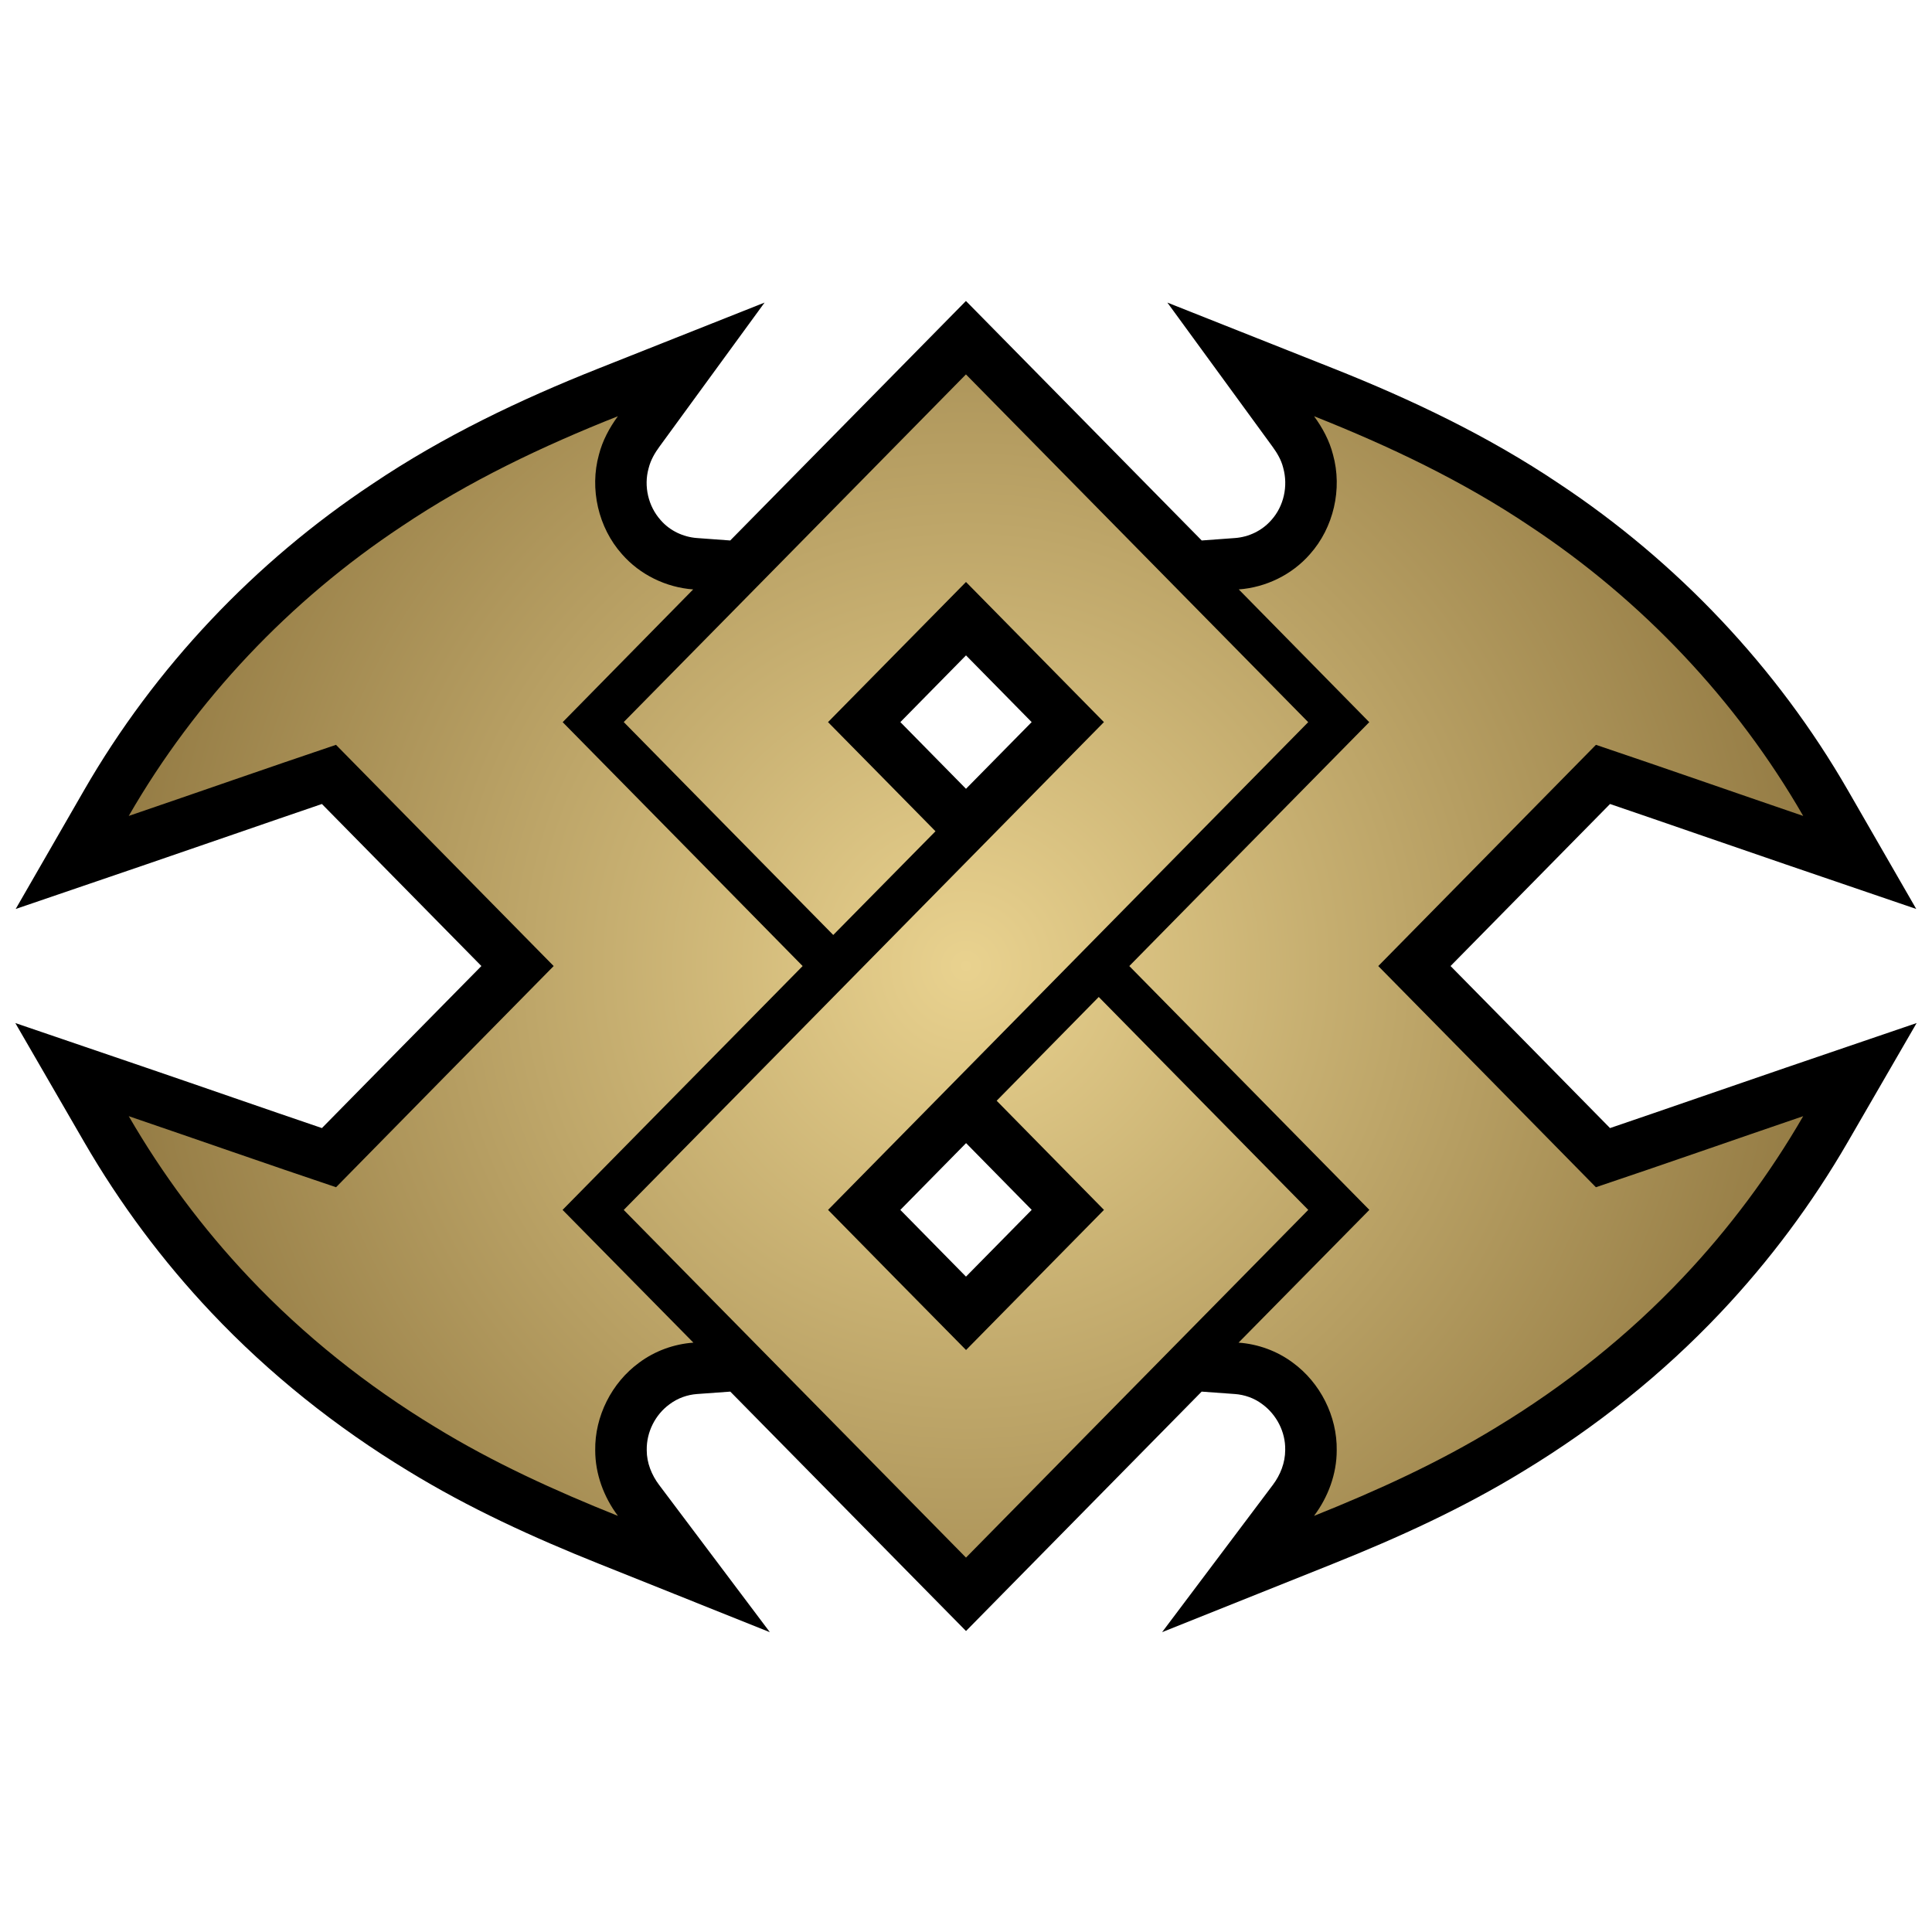
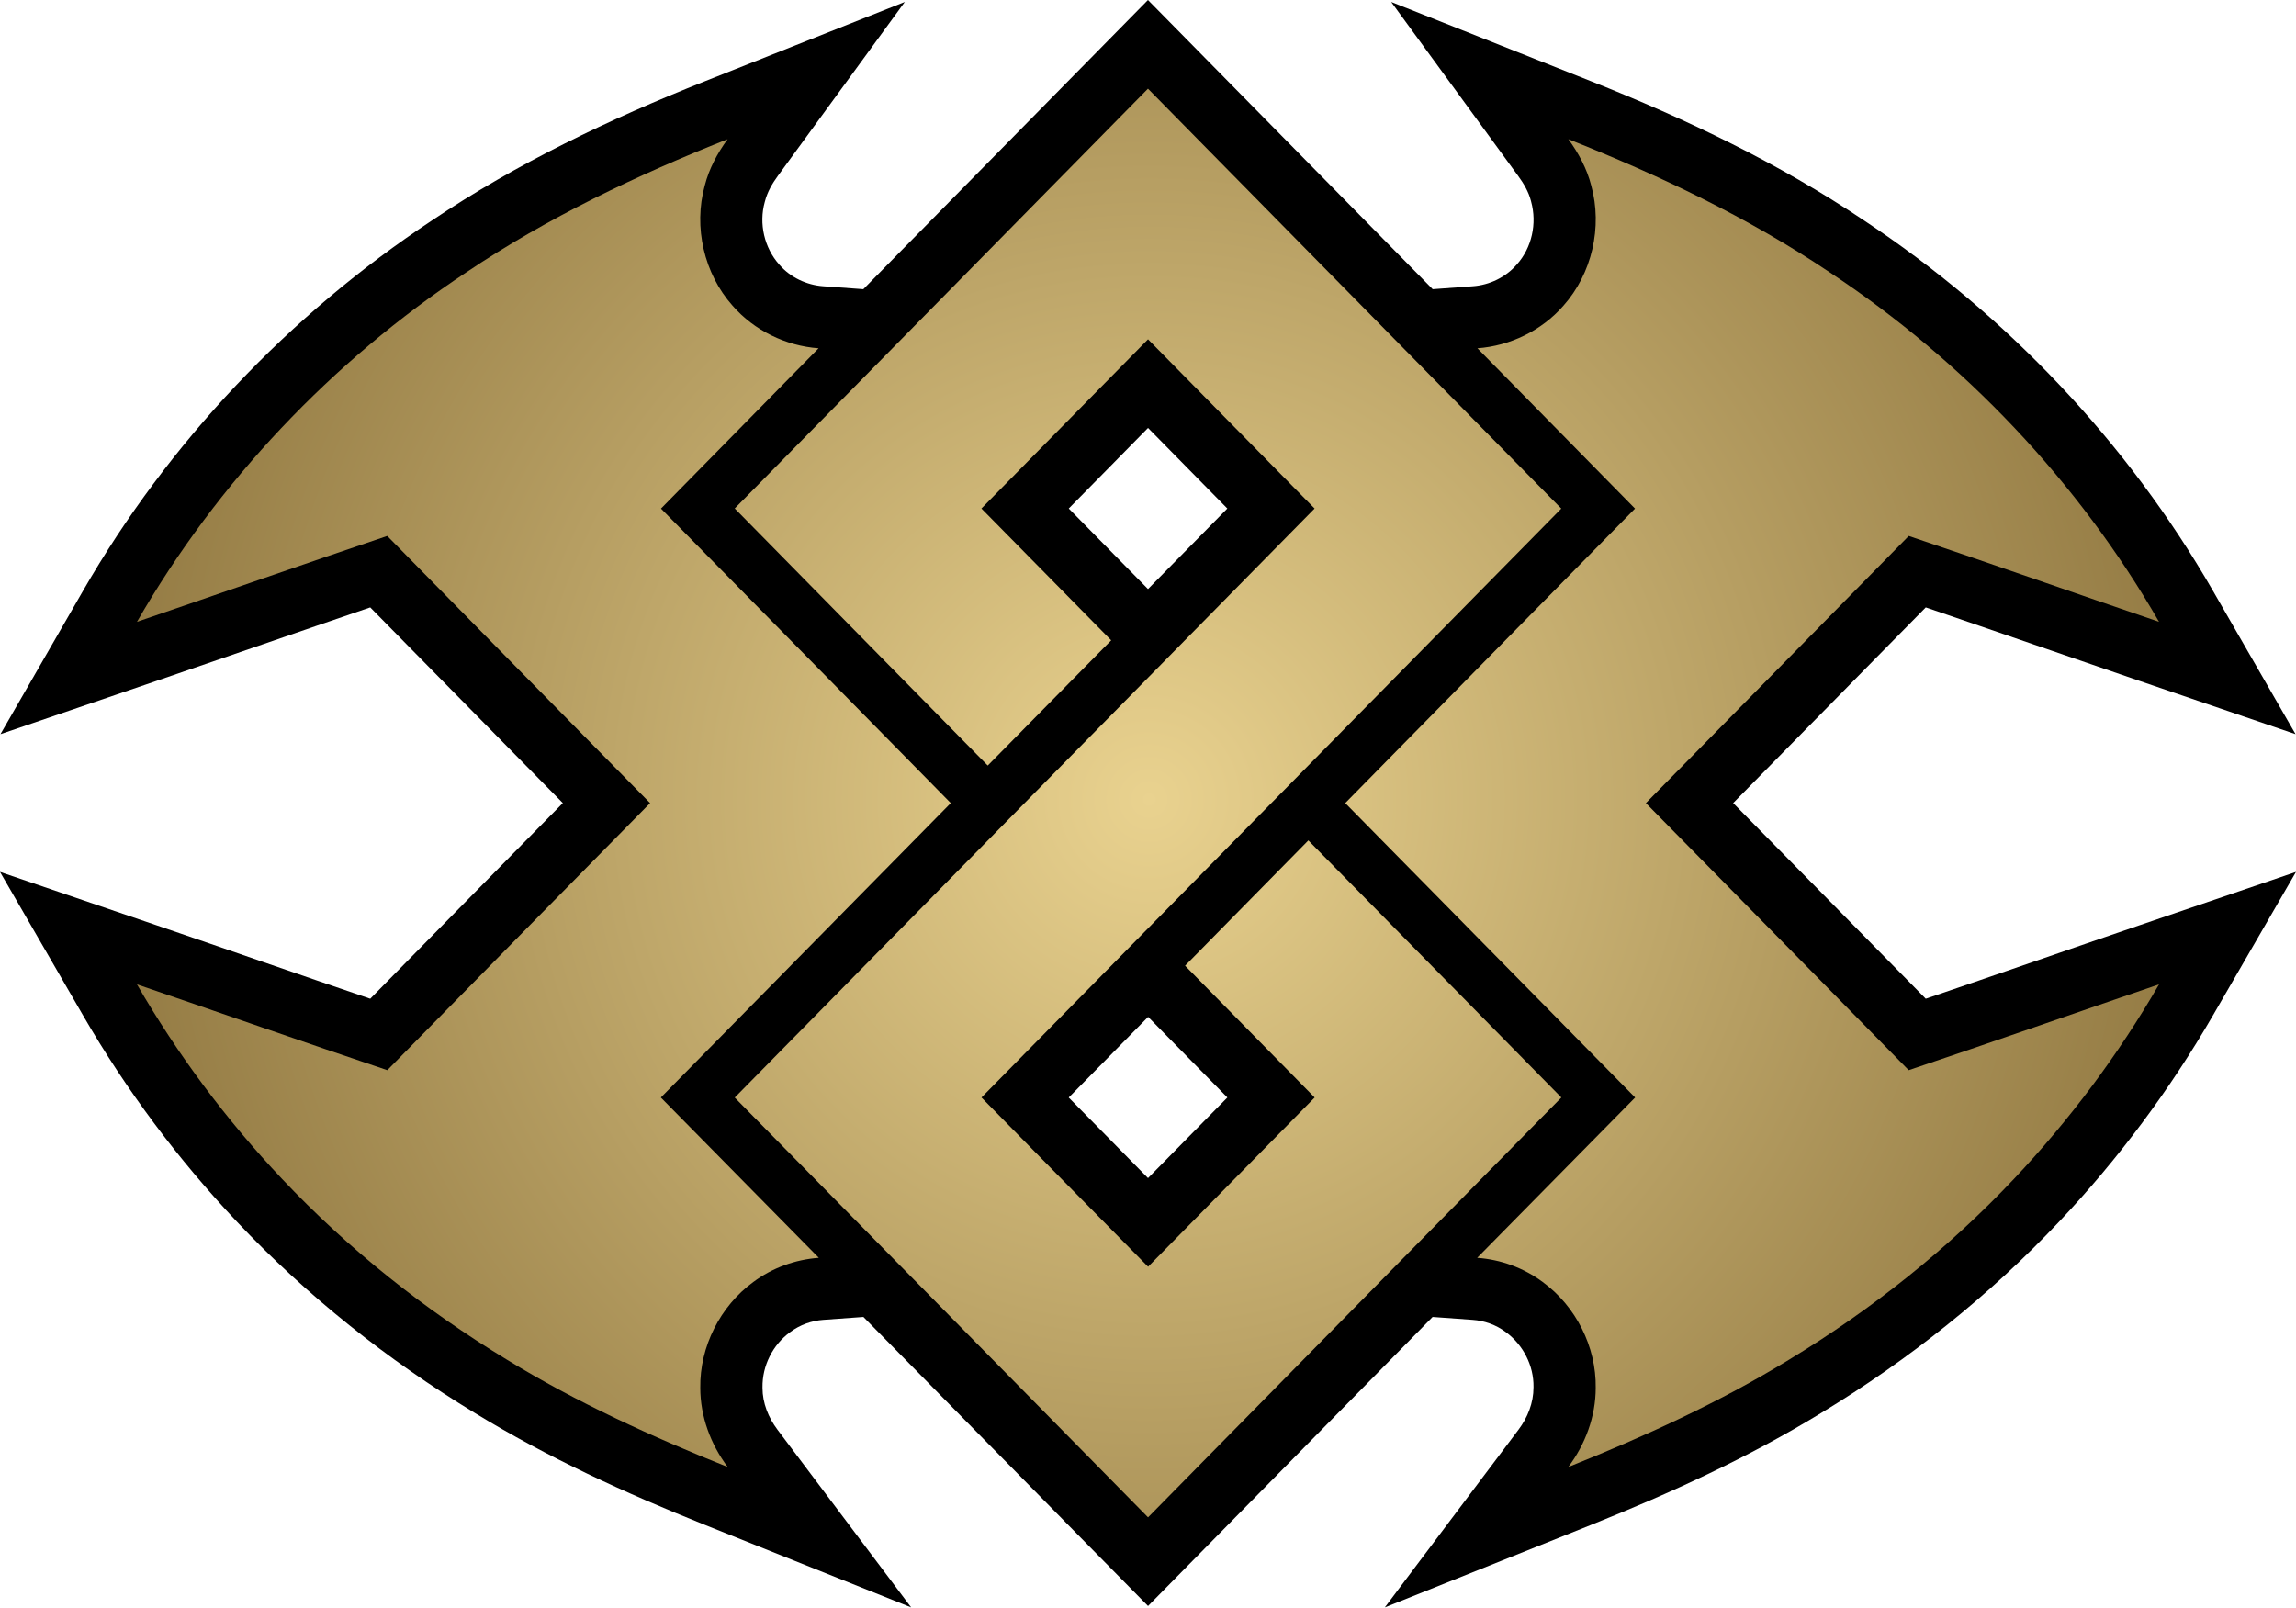
- <svg xmlns="http://www.w3.org/2000/svg" width="300" height="300" viewBox="0 0 300 300" version="1.1" xml:space="preserve" style="fill-rule:evenodd;clip-rule:evenodd;stroke-linejoin:round;stroke-miterlimit:2;">
-   <path d="M113.39,83.925L108.221,83.546C106.089,83.389 104.021,82.41 102.614,80.797L102.583,80.761C100.65,78.598 99.946,75.485 100.71,72.736L100.733,72.652C101.056,71.387 101.689,70.328 102.406,69.346L118.724,46.984L92.993,57.194C80.769,62.045 68.837,67.74 57.905,75.096C39.579,87.233 24.046,103.629 13.058,122.704L2.437,141.144L22.575,134.268C31.719,131.147 40.839,127.96 49.985,124.844C58.233,133.238 66.496,141.617 74.75,150.005C66.491,158.391 58.232,166.772 49.987,175.167C40.842,172.061 31.723,168.869 22.574,165.747L2.378,158.858L13.067,177.326C18.602,186.89 25.247,195.808 32.831,203.83C41.842,213.374 52.207,221.625 63.425,228.43C72.791,234.169 82.801,238.74 92.979,242.813L119.542,253.443L102.345,230.577C101.184,229.034 100.425,227.153 100.425,225.213L100.425,225.152C100.382,222.357 101.753,219.667 103.957,218.059L103.993,218.033C105.247,217.096 106.73,216.573 108.245,216.463L113.401,216.09L144.3,247.476L150.002,253.264L155.701,247.473L186.593,216.09L191.745,216.463C193.26,216.573 194.743,217.096 195.962,218.006L195.998,218.033C198.238,219.667 199.608,222.357 199.566,225.091L199.565,225.152C199.565,227.153 198.806,229.034 197.645,230.577L180.449,253.443L207.011,242.813C217.19,238.74 227.2,234.169 236.566,228.43C247.784,221.625 258.148,213.374 267.16,203.83C274.743,195.808 281.389,186.89 286.924,177.326L297.613,158.858L277.417,165.747C268.268,168.869 259.149,172.061 250.003,175.167C241.759,166.772 233.499,158.391 225.241,150.005C233.495,141.617 241.757,133.238 250.005,124.844C259.152,127.96 268.272,131.147 277.415,134.268L297.553,141.144L286.932,122.704C275.945,103.629 260.412,87.233 242.062,75.08C231.136,67.732 219.212,62.041 206.998,57.194L181.267,46.984L197.585,69.346C198.302,70.328 198.935,71.387 199.236,72.568L199.257,72.652C200.044,75.485 199.341,78.598 197.44,80.726L197.408,80.761C195.97,82.41 193.902,83.389 191.77,83.546L186.602,83.925C176.302,73.457 165.997,62.991 155.692,52.525L149.99,46.735L144.29,52.527C133.99,62.992 123.693,73.46 113.39,83.925ZM150.012,177.503L139.803,187.873C143.199,191.328 146.596,194.782 149.998,198.232C153.398,194.777 156.8,191.323 160.202,187.868L150.012,177.503ZM149.998,122.485L160.196,112.128C156.799,108.673 153.401,105.22 150.001,101.767C146.602,105.22 143.206,108.674 139.807,112.127L149.998,122.485Z" />
-   <g transform="matrix(8.12504,0,0,8.12504,19.9988,19.9994)">
-     <path d="M9.459,11.338C11.64,9.125 13.819,6.909 15.999,4.694C18.18,6.909 20.361,9.124 22.54,11.34C19.481,14.447 16.422,17.553 13.364,20.661C14.242,21.554 15.12,22.448 16.001,23.339C16.879,22.446 17.758,21.554 18.637,20.661C17.953,19.966 17.27,19.27 16.586,18.575C17.236,17.914 17.887,17.254 18.537,16.592C19.872,17.948 21.207,19.304 22.541,20.661C20.361,22.877 18.18,25.091 16,27.306C13.819,25.092 11.64,22.876 9.459,20.662C12.516,17.552 15.578,14.448 18.636,11.339C17.758,10.446 16.88,9.553 16,8.661C15.12,9.553 14.243,10.447 13.363,11.339C14.049,12.033 14.732,12.73 15.417,13.425C14.766,14.086 14.114,14.747 13.463,15.407C12.129,14.05 10.792,12.696 9.459,11.338ZM22.652,5.493C22.814,5.715 22.946,5.96 23.014,6.227C23.196,6.882 23.026,7.623 22.573,8.13C22.231,8.522 21.731,8.765 21.213,8.803C22.043,9.65 22.877,10.493 23.707,11.34C22.178,12.894 20.648,14.446 19.121,16.001C20.65,17.555 22.179,19.108 23.709,20.661C22.876,21.506 22.043,22.352 21.209,23.198C21.582,23.225 21.946,23.357 22.246,23.581C22.771,23.964 23.095,24.606 23.085,25.257C23.085,25.708 22.921,26.15 22.651,26.509C23.853,26.028 25.036,25.49 26.142,24.812C27.448,24.02 28.655,23.06 29.704,21.949C30.585,21.017 31.357,19.981 32,18.87C30.678,19.321 29.361,19.784 28.038,20.228C26.654,18.817 25.266,17.41 23.879,16.001C25.265,14.591 26.654,13.184 28.039,11.773C29.362,12.219 30.679,12.681 32,13.132C30.723,10.915 28.917,9.01 26.784,7.598C25.497,6.732 24.091,6.064 22.652,5.493ZM9.347,5.493C9.185,5.715 9.053,5.96 8.985,6.227C8.803,6.882 8.973,7.623 9.426,8.13C9.768,8.522 10.268,8.765 10.786,8.803C9.956,9.65 9.122,10.493 8.292,11.34C9.821,12.894 11.351,14.446 12.878,16.001C11.349,17.555 9.82,19.108 8.29,20.661C9.123,21.506 9.956,22.352 10.79,23.198C10.417,23.225 10.053,23.357 9.753,23.581C9.228,23.964 8.904,24.606 8.914,25.257C8.914,25.708 9.078,26.15 9.348,26.509C8.146,26.028 6.963,25.49 5.857,24.812C4.551,24.02 3.344,23.06 2.295,21.949C1.414,21.017 0.642,19.981 -0.001,18.87C1.321,19.321 2.638,19.784 3.961,20.228C5.345,18.817 6.733,17.41 8.12,16.001C6.734,14.591 5.345,13.184 3.96,11.773C2.637,12.219 1.32,12.681 -0.001,13.132C1.276,10.915 3.082,9.01 5.215,7.598C6.502,6.732 7.908,6.064 9.347,5.493ZM9.459,11.338L9.459,11.338L9.459,11.337L9.459,11.338Z" style="fill:url(#_Radial1);fill-rule:nonzero;" />
-   </g>
+ <svg xmlns="http://www.w3.org/2000/svg" id="Layer_2" width="295.235" height="206.708" viewBox="0 0 295.235 206.708">
  <defs>
-     <radialGradient id="_Radial1" cx="0" cy="0" r="1" gradientUnits="userSpaceOnUse" gradientTransform="matrix(18.1676,0,0,18.1676,16.0001,16)">
-       <stop offset="0" style="stop-color:rgb(233,210,143);stop-opacity:1" />
-       <stop offset="1" style="stop-color:rgb(139,114,60);stop-opacity:1" />
+     <style>.cls-1{fill:url(#radial-gradient);}.cls-2{fill-rule:evenodd;}</style>
+     <radialGradient id="radial-gradient" cx="-156.328" cy="498.605" fx="-156.328" fy="498.605" r="1" gradientTransform="translate(23223.58 73703.624) scale(147.6125 -147.6125)" gradientUnits="userSpaceOnUse">
+       <stop offset="0" stop-color="#e9d28f" />
+       <stop offset="1" stop-color="#8b723c" />
    </radialGradient>
  </defs>
+   <g id="Layer_1-2">
+     <path class="cls-2" d="M111.012,37.19l-5.169-.379c-2.132-.157-4.2-1.136-5.607-2.749l-.031-.036c-1.933-2.163-2.637-5.276-1.873-8.025l.023-.084c.323-1.265.956-2.324,1.673-3.306L116.346.249l-25.731,10.21c-12.224,4.851-24.156,10.546-35.088,17.902-18.326,12.137-33.859,28.533-44.847,47.608L.059,94.409l20.138-6.876c9.144-3.121,18.264-6.308,27.41-9.424,8.248,8.394,16.511,16.773,24.765,25.161-8.259,8.386-16.518,16.767-24.763,25.162-9.145-3.106-18.264-6.298-27.413-9.42L0,112.123l10.689,18.468c5.535,9.564,12.18,18.482,19.764,26.504,9.011,9.544,19.376,17.795,30.594,24.6,9.366,5.739,19.376,10.31,29.554,14.383l26.563,10.63-17.197-22.866c-1.161-1.543-1.92-3.424-1.92-5.364v-.061c-.043-2.795,1.328-5.485,3.532-7.093l.036-.026c1.254-.937,2.737-1.46,4.252-1.57l5.156-.373,30.899,31.386,5.702,5.788,5.699-5.791,30.892-31.383,5.152.373c1.515.11,2.998.633,4.217,1.543l.036.027c2.24,1.634,3.61,4.324,3.568,7.058l-.001.061c0,2.001-.759,3.882-1.92,5.425l-17.196,22.866,26.562-10.63c10.179-4.073,20.189-8.644,29.555-14.383,11.218-6.805,21.582-15.056,30.594-24.6,7.583-8.022,14.229-16.94,19.764-26.504l10.689-18.468-20.196,6.889c-9.149,3.122-18.268,6.314-27.414,9.42-8.244-8.395-16.504-16.776-24.762-25.162,8.254-8.388,16.516-16.767,24.764-25.161,9.147,3.116,18.267,6.303,27.41,9.424l20.138,6.876-10.621-18.44c-10.987-19.075-26.52-35.471-44.87-47.624-10.926-7.348-22.85-13.039-35.064-17.886L178.889.249l16.318,22.362c.717.982,1.35,2.041,1.651,3.222l.021.084c.787,2.833.084,5.946-1.817,8.074l-.032.035c-1.438,1.649-3.506,2.628-5.638,2.785l-5.168.379c-10.3-10.468-20.605-20.934-30.91-31.4l-5.702-5.79-5.7,5.792c-10.3,10.465-20.597,20.933-30.9,31.398ZM147.634,130.768l-10.209,10.37c3.396,3.455,6.793,6.909,10.195,10.359,3.4-3.455,6.802-6.909,10.204-10.364l-10.19-10.365ZM147.62,75.75l10.198-10.357c-3.397-3.455-6.795-6.908-10.195-10.361-3.399,3.453-6.795,6.907-10.194,10.36l10.191,10.358Z" />
+     <path class="cls-1" d="M94.476,65.386c17.721-17.981,35.425-35.986,53.138-53.983,17.721,17.997,35.441,35.994,53.146,53.999-24.855,25.244-49.709,50.481-74.555,75.733,7.134,7.256,14.268,14.519,21.426,21.759,7.134-7.256,14.276-14.503,21.418-21.759-5.558-5.647-11.107-11.302-16.664-16.949,5.281-5.371,10.571-10.733,15.852-16.112,10.847,11.018,21.694,22.035,32.533,33.061-17.713,18.005-35.433,35.994-53.146,53.991-17.721-17.989-35.425-35.994-53.146-53.983,24.838-25.269,49.717-50.489,74.563-75.75-7.134-7.256-14.268-14.511-21.418-21.759-7.15,7.248-14.276,14.511-21.426,21.759,5.574,5.639,11.123,11.302,16.689,16.949-5.289,5.371-10.587,10.741-15.876,16.104-10.839-11.026-21.702-22.027-32.533-33.061ZM201.669,17.895c1.316,1.804,2.389,3.794,2.941,5.964,1.479,5.322.097,11.343-3.583,15.462-2.779,3.185-6.841,5.159-11.05,5.468,6.744,6.882,13.52,13.731,20.264,20.613-12.423,12.626-24.855,25.236-37.261,37.871,12.423,12.626,24.846,25.244,37.278,37.863-6.768,6.866-13.536,13.739-20.313,20.613,3.031.219,5.988,1.292,8.426,3.112,4.266,3.112,6.898,8.328,6.817,13.618,0,3.664-1.333,7.256-3.526,10.173,9.766-3.908,19.378-8.279,28.365-13.788,10.611-6.435,20.418-14.235,28.941-23.262,7.158-7.573,13.431-15.99,18.655-25.017-10.741,3.664-21.442,7.426-32.191,11.034-11.245-11.464-22.523-22.896-33.792-34.345,11.261-11.456,22.547-22.888,33.8-34.353,10.749,3.624,21.45,7.378,32.183,11.042-10.376-18.013-25.049-33.491-42.38-44.964-10.457-7.036-21.881-12.464-33.573-17.103ZM93.566,17.895c-1.316,1.804-2.389,3.794-2.941,5.964-1.479,5.322-.098,11.343,3.583,15.462,2.779,3.185,6.841,5.159,11.05,5.468-6.744,6.882-13.52,13.731-20.264,20.613,12.423,12.626,24.855,25.236,37.261,37.871-12.423,12.626-24.846,25.244-37.278,37.863,6.768,6.866,13.536,13.739,20.313,20.613-3.031.219-5.988,1.292-8.426,3.112-4.266,3.112-6.898,8.328-6.817,13.618,0,3.664,1.333,7.256,3.526,10.173-9.766-3.908-19.378-8.279-28.365-13.788-10.611-6.435-20.418-14.235-28.941-23.262-7.158-7.573-13.431-15.99-18.655-25.017,10.741,3.664,21.442,7.426,32.191,11.034,11.245-11.464,22.523-22.896,33.792-34.345-11.261-11.456-22.547-22.888-33.8-34.353-10.749,3.624-21.45,7.378-32.183,11.042,10.376-18.013,25.049-33.491,42.38-44.964,10.457-7.036,21.881-12.464,33.573-17.103ZM94.476,65.386h0v-.008.008Z" />
+   </g>
</svg>
